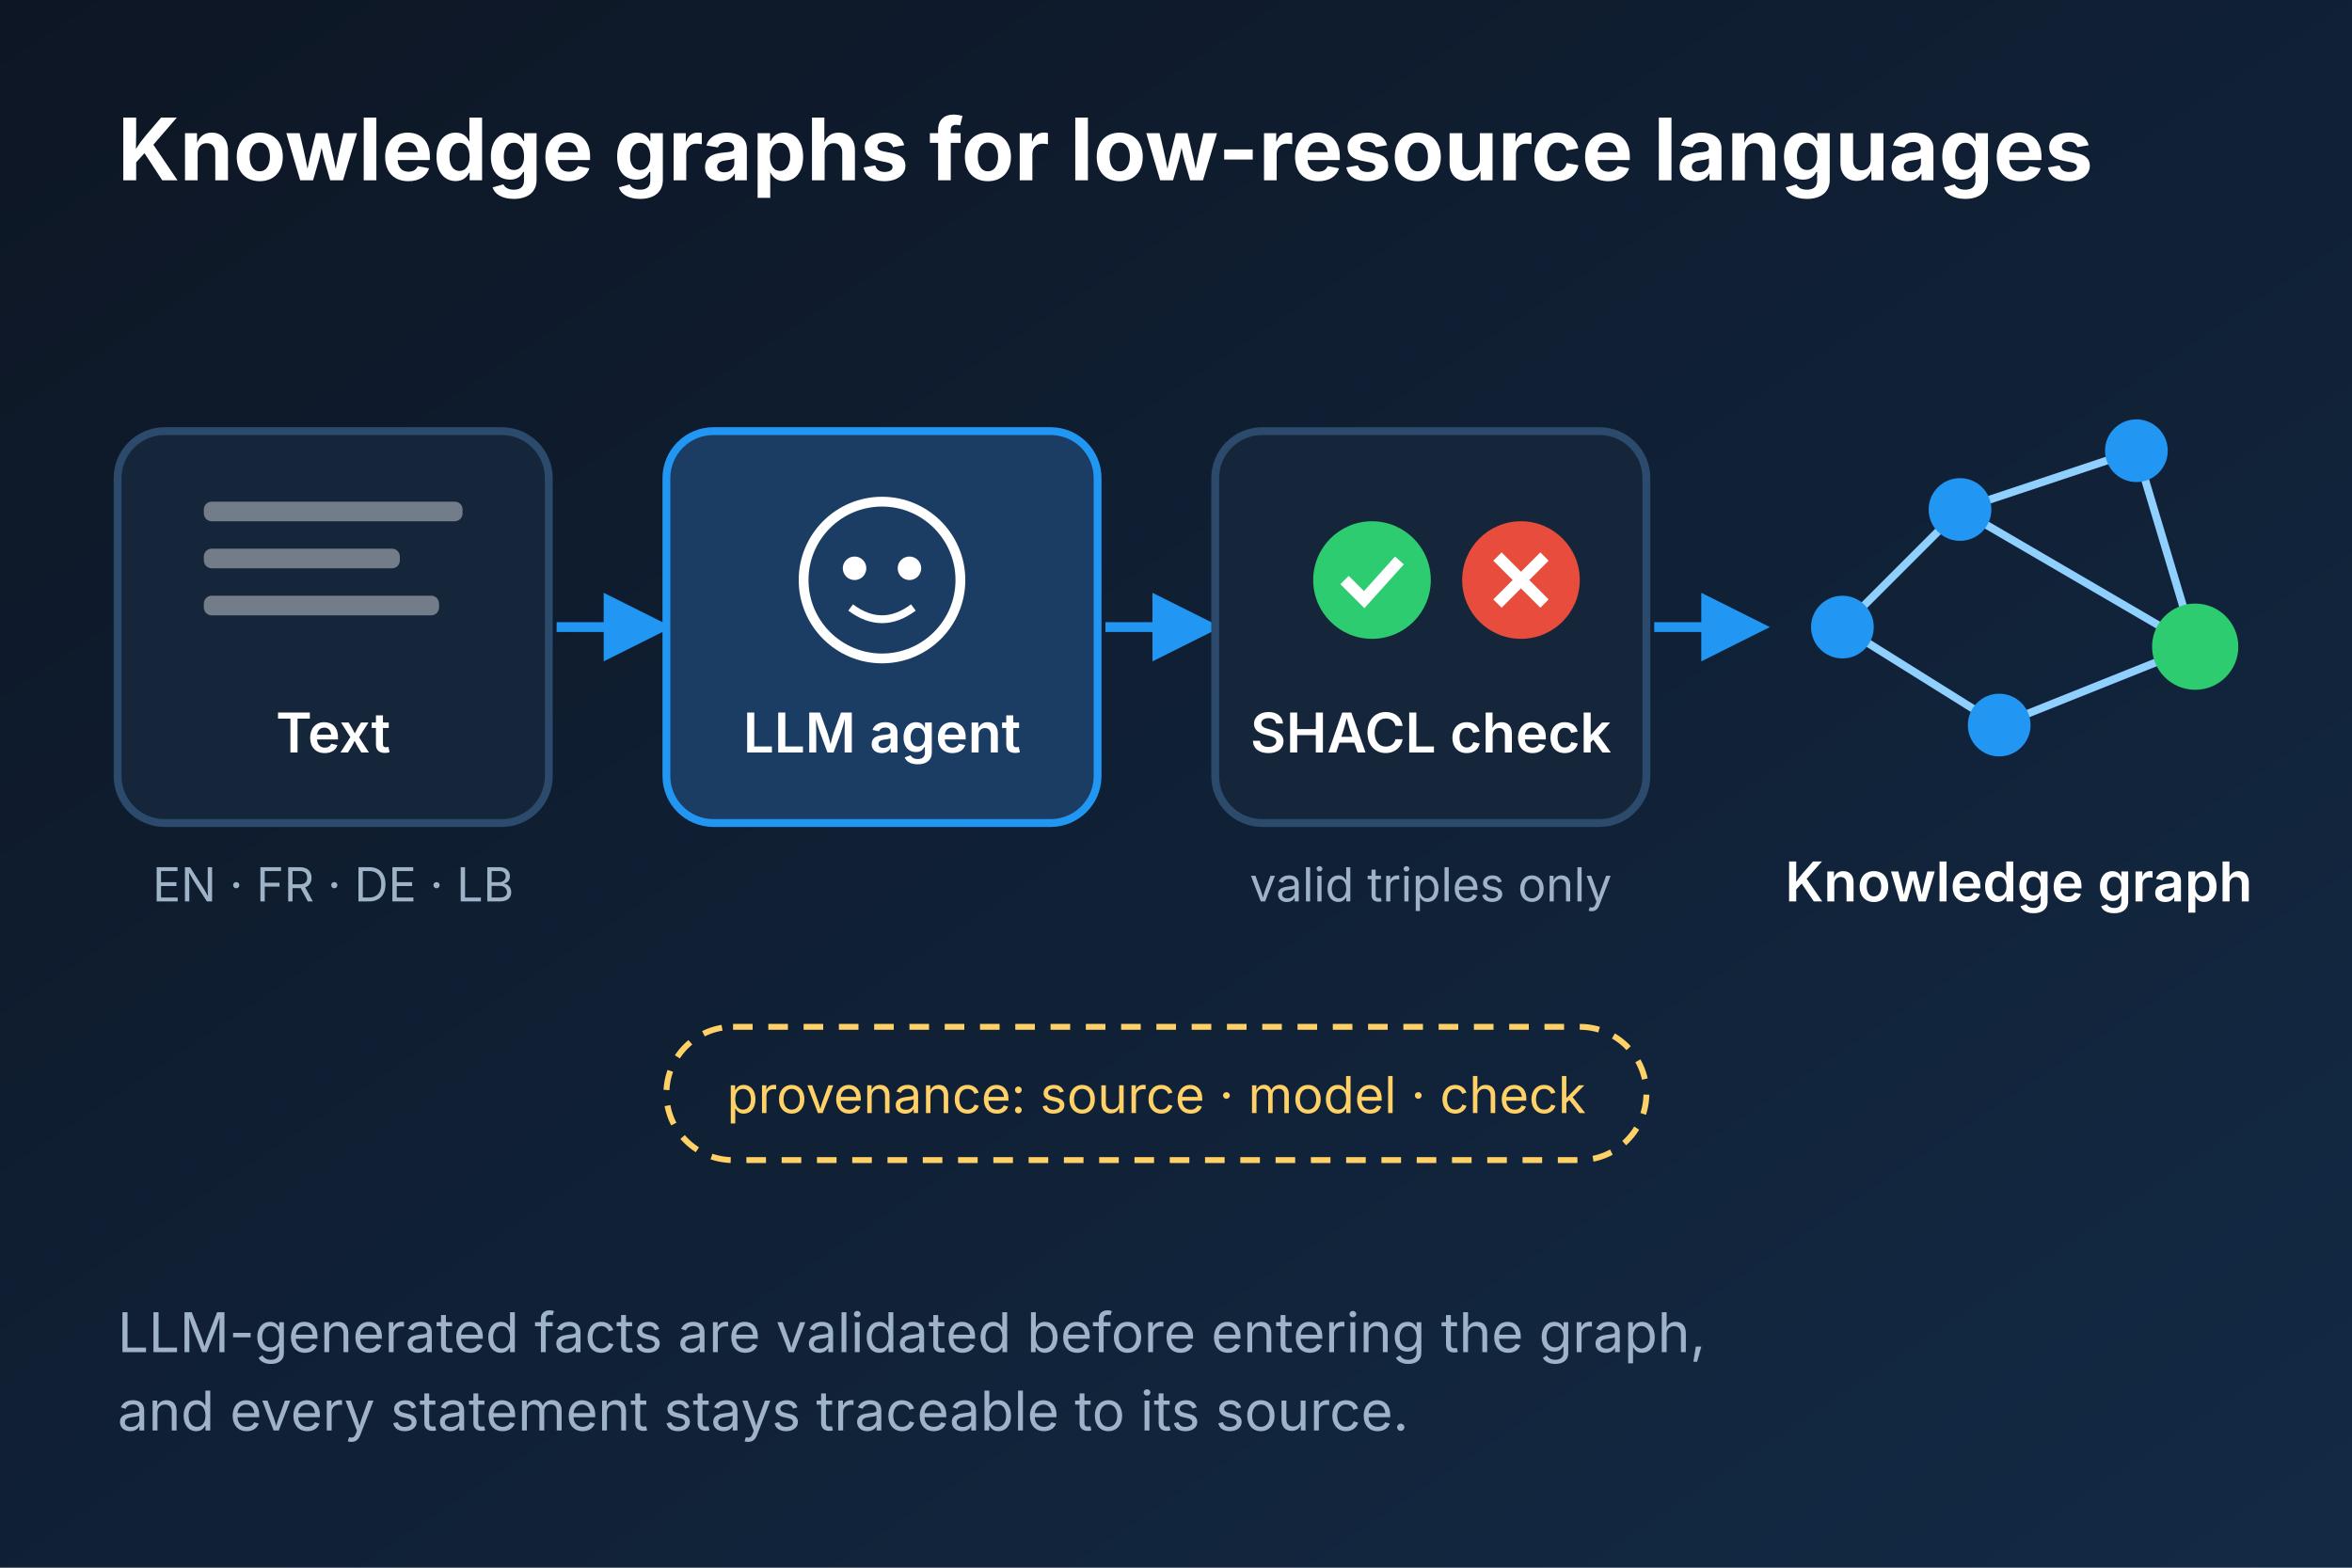
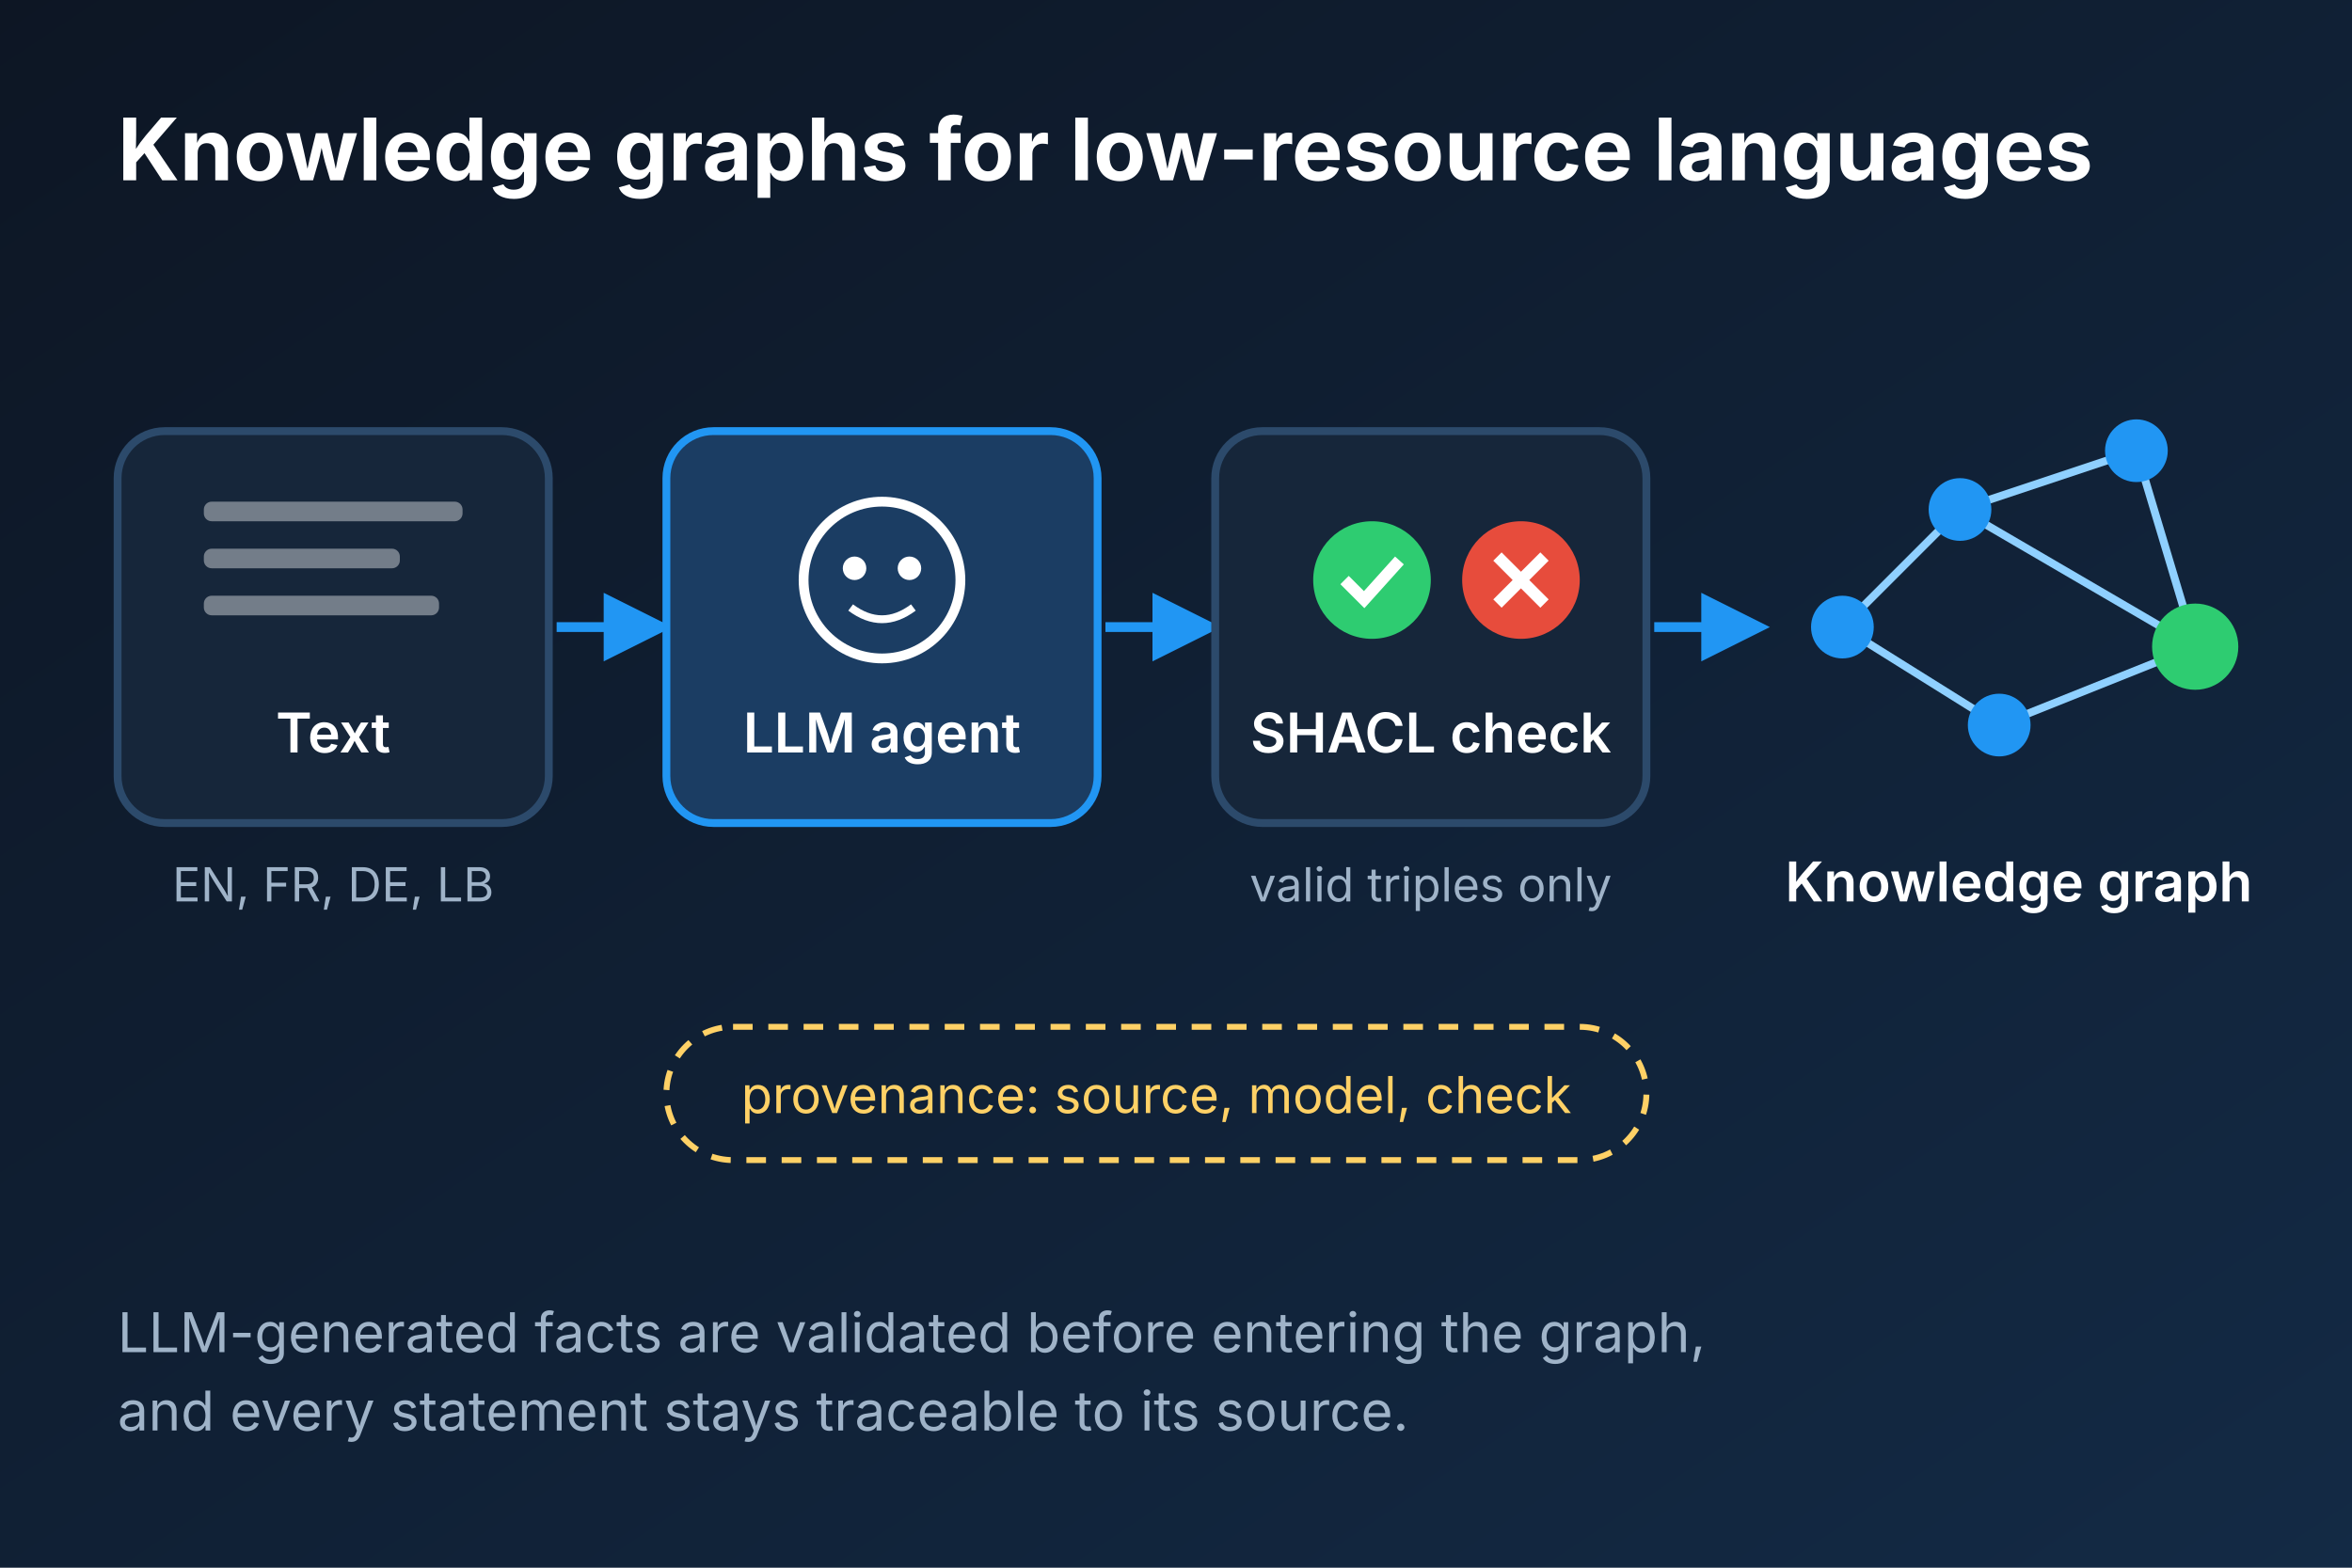
<svg xmlns="http://www.w3.org/2000/svg" viewBox="0 0 600 400" font-family="Inter,Segoe UI,Helvetica,Arial,sans-serif">
  <defs>
    <linearGradient id="bg" x1="0" y1="0" x2="1" y2="1">
      <stop offset="0" stop-color="#0d1624" />
      <stop offset="1" stop-color="#132a45" />
    </linearGradient>
    <marker id="ar" viewBox="0 0 10 10" refX="8" refY="5" markerWidth="7" markerHeight="7" orient="auto">
      <path d="M0 0L10 5L0 10z" fill="#2196f3" />
    </marker>
  </defs>
  <rect width="600" height="400" fill="url(#bg)" />
  <text x="30" y="46" fill="#ffffff" font-size="22" font-weight="700">Knowledge graphs for low-resource languages</text>
  <rect x="30" y="110" width="110" height="100" rx="12" fill="#16263a" stroke="#2c4a6b" stroke-width="2" />
  <text x="85.0" y="192" text-anchor="middle" fill="#ffffff" font-size="14" font-weight="600">Text</text>
-   <text x="85.0" y="230" text-anchor="middle" fill="#9fb3c8" font-size="12">EN · FR · DE · LB</text>
+   <text x="85.0" y="230" text-anchor="middle" fill="#9fb3c8" font-size="12">EN, FR, DE, LB</text>
  <rect x="52" y="128" width="66" height="5" rx="2" fill="#fff" opacity=".4" />
  <rect x="52" y="140" width="50" height="5" rx="2" fill="#fff" opacity=".4" />
  <rect x="52" y="152" width="60" height="5" rx="2" fill="#fff" opacity=".4" />
  <line x1="142" y1="160" x2="168" y2="160" stroke="#2196f3" stroke-width="2.5" marker-end="url(#ar)" />
  <rect x="170" y="110" width="110" height="100" rx="12" fill="#1b3d63" stroke="#2196f3" stroke-width="2" />
  <text x="225.0" y="192" text-anchor="middle" fill="#ffffff" font-size="14" font-weight="600">LLM agent</text>
  <circle cx="225" cy="148" r="20" fill="none" stroke="#fff" stroke-width="2.5" />
  <circle cx="218" cy="145" r="3" fill="#fff" />
  <circle cx="232" cy="145" r="3" fill="#fff" />
  <path d="M217 155 q8 6 16 0" fill="none" stroke="#fff" stroke-width="2" />
  <line x1="282" y1="160" x2="308" y2="160" stroke="#2196f3" stroke-width="2.5" marker-end="url(#ar)" />
  <rect x="310" y="110" width="110" height="100" rx="12" fill="#16263a" stroke="#2c4a6b" stroke-width="2" />
  <text x="365.0" y="192" text-anchor="middle" fill="#ffffff" font-size="14" font-weight="600">SHACL check</text>
  <text x="365.0" y="230" text-anchor="middle" fill="#9fb3c8" font-size="12">valid triples only</text>
  <circle cx="350" cy="148" r="15" fill="#2ecc71" />
  <path d="M343 148 l5 5 l9 -10" fill="none" stroke="#fff" stroke-width="3" />
  <circle cx="388" cy="148" r="15" fill="#e74c3c" />
  <path d="M382 142 l12 12 M394 142 l-12 12" stroke="#fff" stroke-width="3" />
  <line x1="422" y1="160" x2="448" y2="160" stroke="#2196f3" stroke-width="2.5" marker-end="url(#ar)" />
  <line x1="500" y1="130" x2="545" y2="115" stroke="#8fd0ff" stroke-width="2" />
  <line x1="545" y1="115" x2="560" y2="165" stroke="#8fd0ff" stroke-width="2" />
  <line x1="560" y1="165" x2="510" y2="185" stroke="#8fd0ff" stroke-width="2" />
  <line x1="510" y1="185" x2="470" y2="160" stroke="#8fd0ff" stroke-width="2" />
  <line x1="470" y1="160" x2="500" y2="130" stroke="#8fd0ff" stroke-width="2" />
  <line x1="500" y1="130" x2="560" y2="165" stroke="#8fd0ff" stroke-width="2" />
  <circle cx="500" cy="130" r="8" fill="#2196f3" />
  <circle cx="545" cy="115" r="8" fill="#2196f3" />
  <circle cx="560" cy="165" r="11" fill="#2ecc71" />
  <circle cx="510" cy="185" r="8" fill="#2196f3" />
  <circle cx="470" cy="160" r="8" fill="#2196f3" />
  <text x="515" y="230" text-anchor="middle" fill="#fff" font-size="14" font-weight="600">Knowledge graph</text>
  <rect x="170" y="262" width="250" height="34" rx="17" fill="none" stroke="#ffd166" stroke-width="1.5" stroke-dasharray="5 4" />
-   <text x="295" y="284" text-anchor="middle" fill="#ffd166" font-size="13">provenance: source · model · check</text>
+   <text x="295" y="284" text-anchor="middle" fill="#ffd166" font-size="13">provenance: source, model, check</text>
  <text x="30" y="345" fill="#9fb3c8" font-size="14">LLM-generated facts are validated before entering the graph,</text>
  <text x="30" y="365" fill="#9fb3c8" font-size="14">and every statement stays traceable to its source.</text>
</svg>
